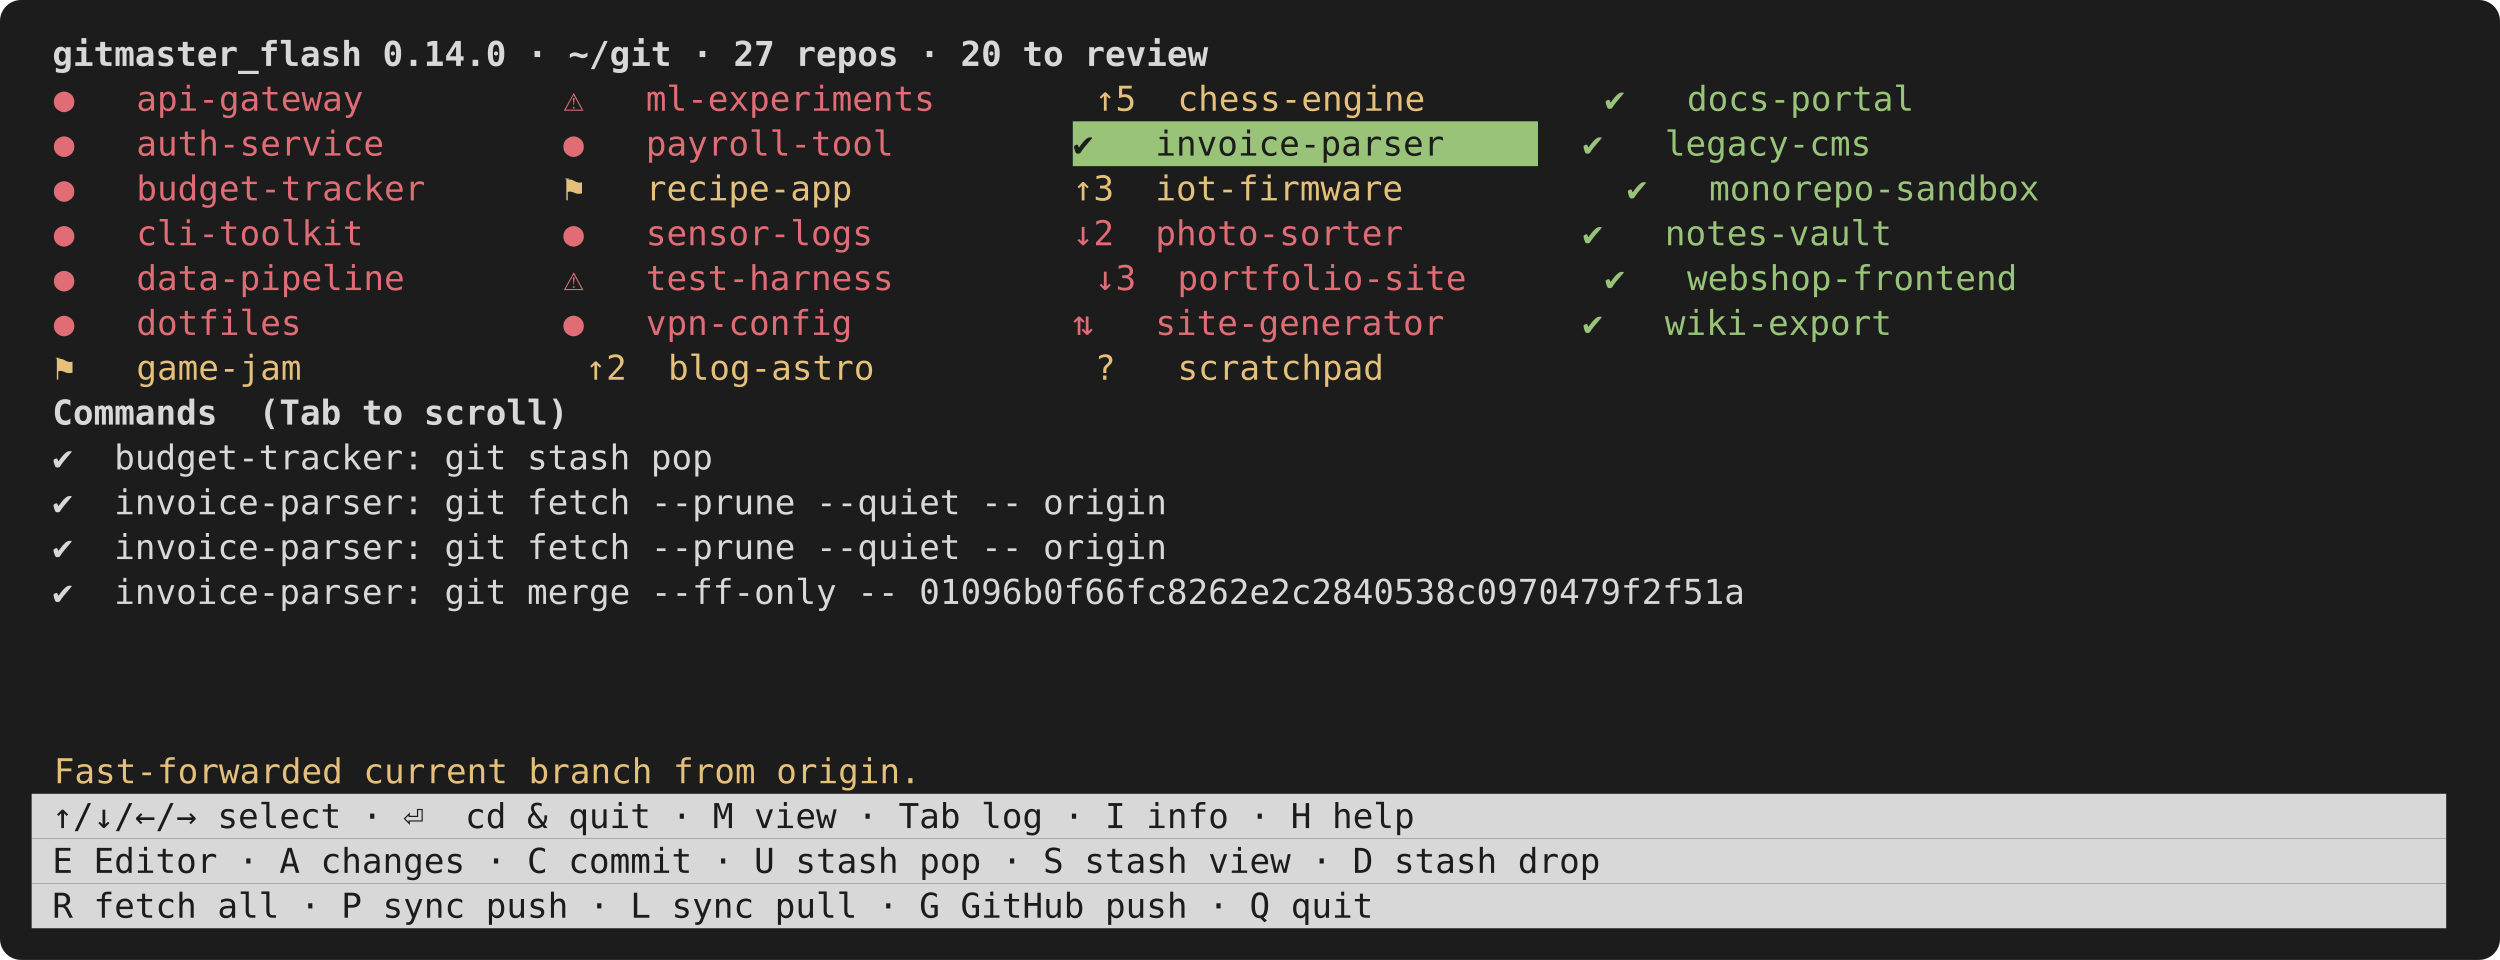
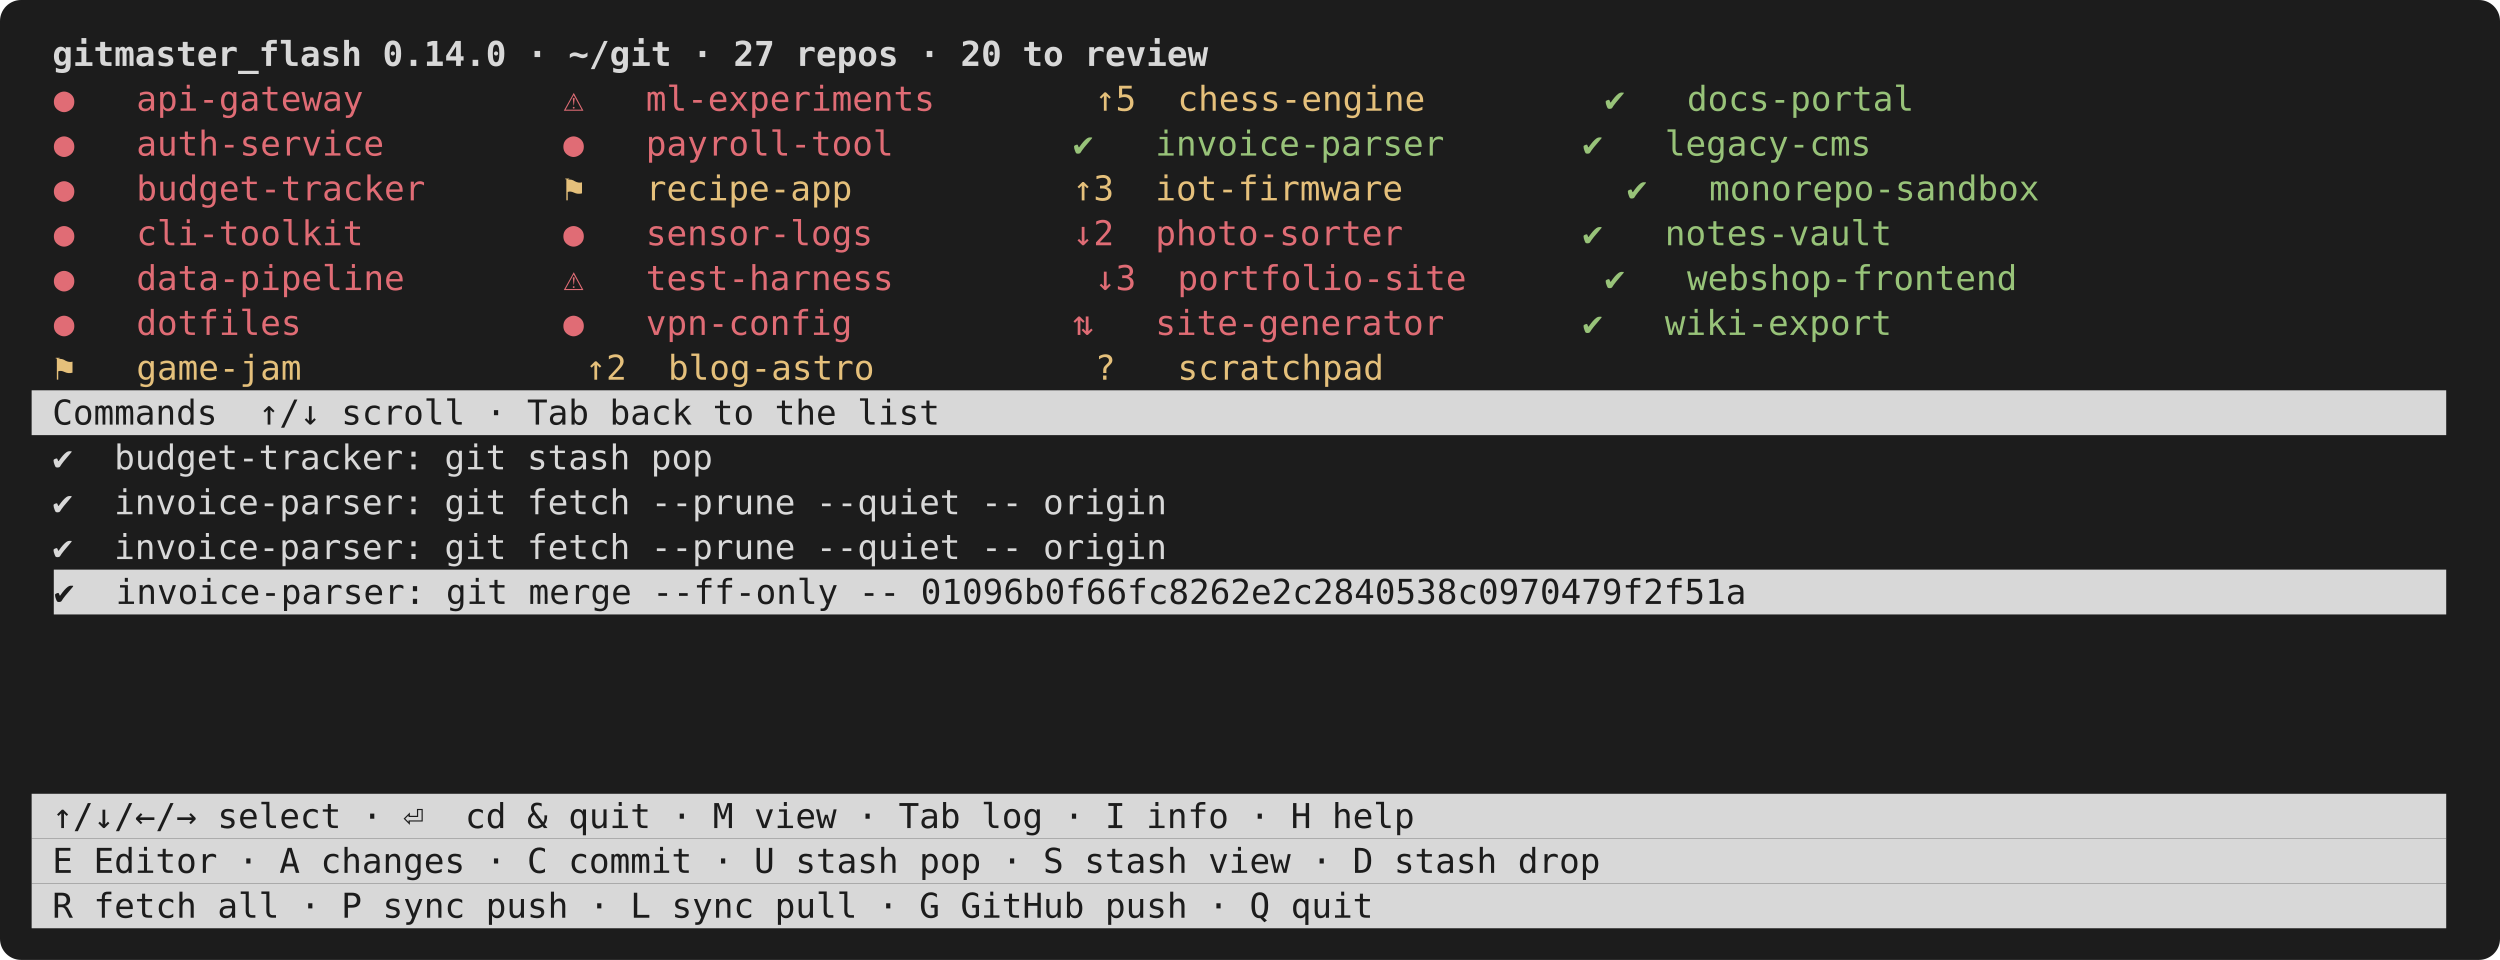
<svg xmlns="http://www.w3.org/2000/svg" viewBox="0 0 948 364" width="948" height="364" font-family="ui-monospace,SFMono-Regular,Menlo,Consolas,monospace" font-size="13">
  <rect width="948" height="364" rx="8" fill="#1c1c1c" />
  <text x="12.0" y="25.0" fill="#d8d8d8" font-weight="bold" xml:space="preserve"> gitmaster_flash 0.14.0 · ~/git · 27 repos · 20 to review                                                    </text>
  <text x="20.4" y="42.0" fill="#e06c75" xml:space="preserve">●   api-gateway      </text>
  <text x="213.6" y="42.0" fill="#e06c75" xml:space="preserve">⚠   ml-experiments   </text>
  <text x="415.2" y="42.0" fill="#e5c07b" xml:space="preserve">↑5  chess-engine     </text>
  <text x="608.4" y="42.0" fill="#98c379" xml:space="preserve">✔   docs-portal      </text>
  <text x="20.4" y="59.0" fill="#e06c75" xml:space="preserve">●   auth-service     </text>
  <text x="213.6" y="59.0" fill="#e06c75" xml:space="preserve">●   payroll-tool     </text>
-   <rect x="406.8" y="46.0" width="176.4" height="17.0" fill="#98c379" />
-   <text x="406.8" y="59.0" fill="#1c1c1c" xml:space="preserve">✔   invoice-parser   </text>
+   <text x="406.8" y="59.0" fill="#98c379" xml:space="preserve">✔   invoice-parser   </text>
  <text x="600.0" y="59.0" fill="#98c379" xml:space="preserve">✔   legacy-cms       </text>
  <text x="20.4" y="76.0" fill="#e06c75" xml:space="preserve">●   budget-tracker   </text>
  <text x="213.6" y="76.0" fill="#e5c07b" xml:space="preserve">⚑   recipe-app       </text>
  <text x="406.8" y="76.0" fill="#e5c07b" xml:space="preserve">↑3  iot-firmware     </text>
  <text x="616.8" y="76.0" fill="#98c379" xml:space="preserve">✔   monorepo-sandbox </text>
  <text x="20.4" y="93.0" fill="#e06c75" xml:space="preserve">●   cli-toolkit      </text>
  <text x="213.6" y="93.0" fill="#e06c75" xml:space="preserve">●   sensor-logs      </text>
  <text x="406.8" y="93.0" fill="#e06c75" xml:space="preserve">↓2  photo-sorter     </text>
  <text x="600.0" y="93.0" fill="#98c379" xml:space="preserve">✔   notes-vault      </text>
  <text x="20.4" y="110.0" fill="#e06c75" xml:space="preserve">●   data-pipeline    </text>
  <text x="213.6" y="110.0" fill="#e06c75" xml:space="preserve">⚠   test-harness     </text>
  <text x="415.2" y="110.0" fill="#e06c75" xml:space="preserve">↓3  portfolio-site   </text>
  <text x="608.4" y="110.0" fill="#98c379" xml:space="preserve">✔   webshop-frontend </text>
  <text x="20.4" y="127.0" fill="#e06c75" xml:space="preserve">●   dotfiles         </text>
  <text x="213.6" y="127.0" fill="#e06c75" xml:space="preserve">●   vpn-config       </text>
  <text x="406.8" y="127.0" fill="#e06c75" xml:space="preserve">⇅   site-generator   </text>
  <text x="600.0" y="127.0" fill="#98c379" xml:space="preserve">✔   wiki-export      </text>
  <text x="20.4" y="144.0" fill="#e5c07b" xml:space="preserve">⚑   game-jam         </text>
  <text x="222.0" y="144.0" fill="#e5c07b" xml:space="preserve">↑2  blog-astro       </text>
  <text x="415.2" y="144.0" fill="#e5c07b" xml:space="preserve">?   scratchpad       </text>
-   <text x="12.0" y="161.0" fill="#d8d8d8" font-weight="bold" xml:space="preserve"> Commands  (Tab to scroll)</text>
+   <rect x="12.0" y="148.0" width="915.6" height="17.0" fill="#d8d8d8" />
+   <text x="12.0" y="161.0" fill="#1c1c1c" xml:space="preserve"> Commands  ↑/↓ scroll · Tab back to the list                                                                 </text>
  <text x="12.0" y="178.0" fill="#d8d8d8" xml:space="preserve"> ✔  budget-tracker: git stash pop                                                                             </text>
  <text x="12.0" y="195.0" fill="#d8d8d8" xml:space="preserve"> ✔  invoice-parser: git fetch --prune --quiet -- origin                                                       </text>
  <text x="12.0" y="212.0" fill="#d8d8d8" xml:space="preserve"> ✔  invoice-parser: git fetch --prune --quiet -- origin                                                       </text>
-   <text x="12.0" y="229.0" fill="#d8d8d8" xml:space="preserve"> ✔  invoice-parser: git merge --ff-only -- 01096b0f66fc8262e2c2840538c0970479f2f51a                           </text>
-   <text x="20.4" y="297.0" fill="#e5c07b" xml:space="preserve">Fast-forwarded current branch from origin.</text>
+   <rect x="20.4" y="216.0" width="907.2" height="17.0" fill="#d8d8d8" />
+   <text x="20.4" y="229.0" fill="#1c1c1c" xml:space="preserve">✔  invoice-parser: git merge --ff-only -- 01096b0f66fc8262e2c2840538c0970479f2f51a                          </text>
  <rect x="12.0" y="301.0" width="915.6" height="17.0" fill="#d8d8d8" />
  <text x="12.0" y="314.0" fill="#1c1c1c" xml:space="preserve"> ↑/↓/←/→ select · ⏎  cd &amp; quit · M view · Tab log · I info · H help                                          </text>
  <rect x="12.0" y="318.0" width="915.6" height="17.0" fill="#d8d8d8" />
  <text x="12.0" y="331.0" fill="#1c1c1c" xml:space="preserve"> E Editor · A changes · C commit · U stash pop · S stash view · D stash drop                                 </text>
  <rect x="12.0" y="335.0" width="915.6" height="17.0" fill="#d8d8d8" />
  <text x="12.0" y="348.0" fill="#1c1c1c" xml:space="preserve"> R fetch all · P sync push · L sync pull · G GitHub push · Q quit                                            </text>
</svg>
